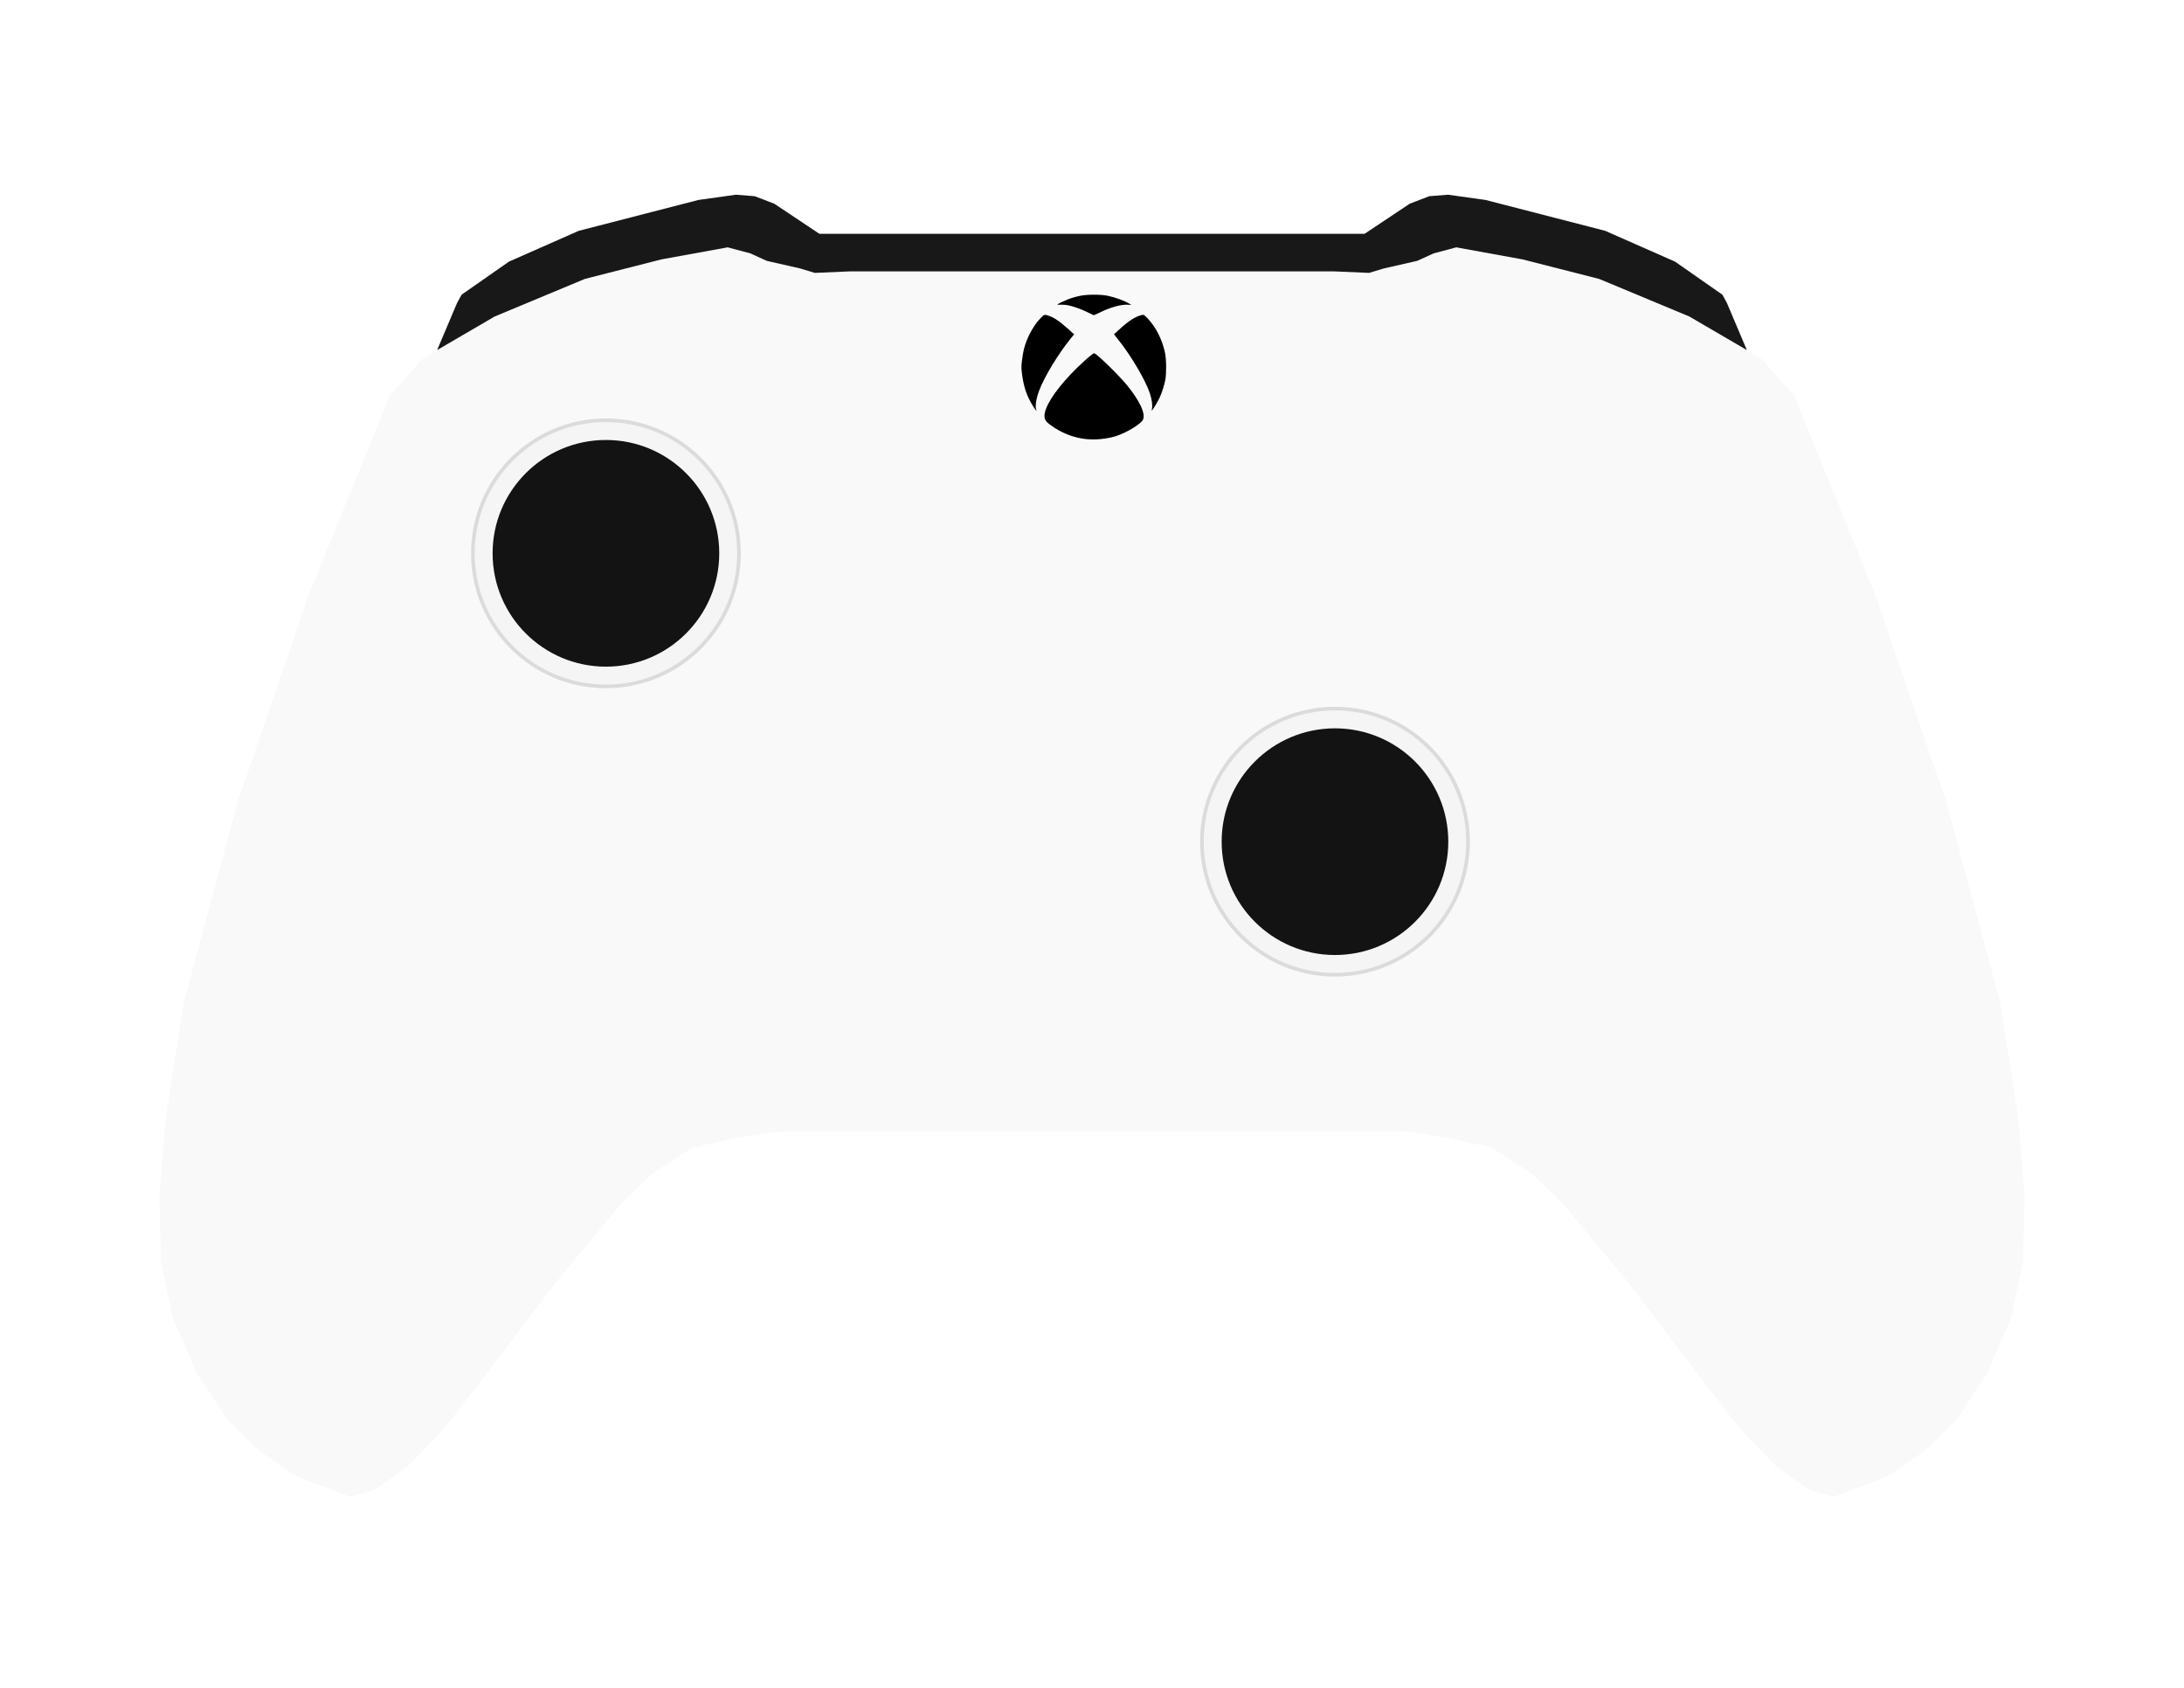
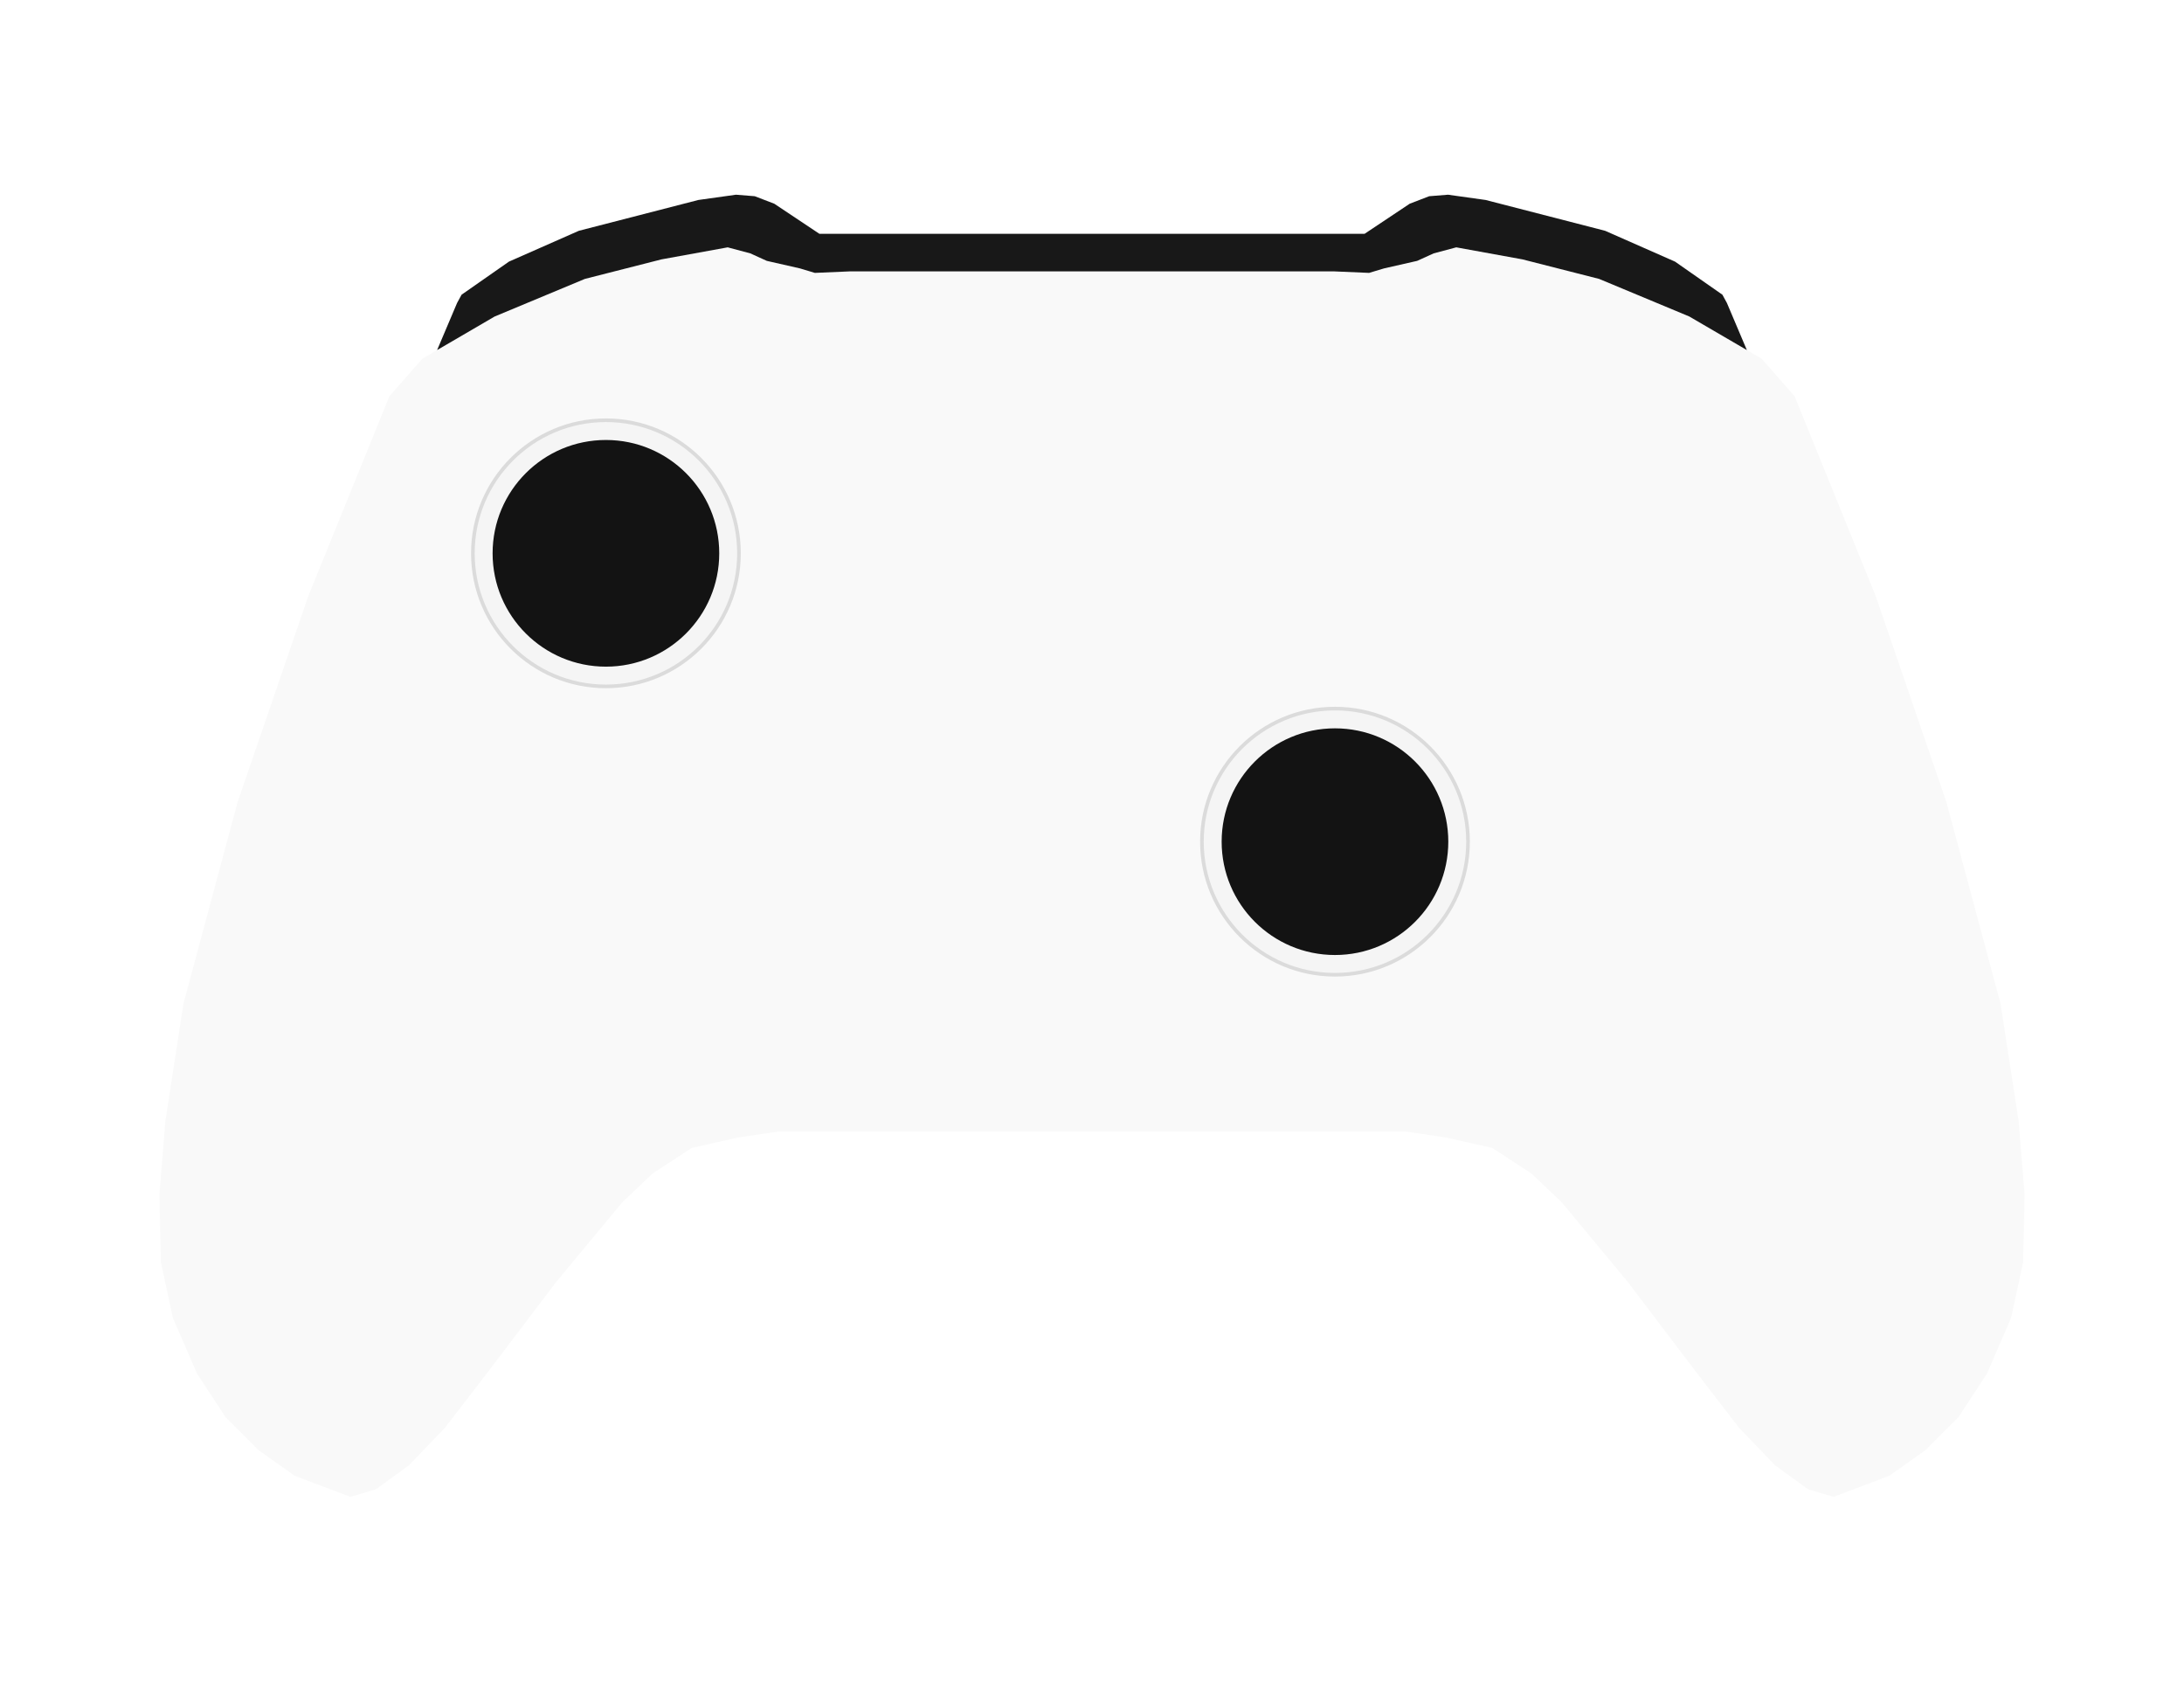
<svg xmlns="http://www.w3.org/2000/svg" width="19.413cm" height="15cm" viewBox="0 0 194.13 150" version="1.1" id="svg8">
  <defs id="defs2" />
  <g id="layer1" transform="translate(0,-147)">
    <path style="fill:#f9f9f9;fill-opacity:1;stroke:none;stroke-width:0.265px;stroke-linecap:butt;stroke-linejoin:miter;stroke-opacity:1" d="m 64.683,168.982 -5.88,1.069 -6.816,1.737 -8.018,3.341 -6.414,3.741 -2.94,3.341 -7.216,17.774 -6.281,18.308 -4.811,17.907 -1.604,10.424 -0.534,6.548 0.133,6.014 1.069,4.945 2.138,4.944 2.539,3.875 2.94,2.94 3.208,2.272 4.944,1.871 2.272,-0.668 2.94,-2.138 3.208,-3.341 4.009,-5.212 5.88,-7.751 5.88,-7.083 2.673,-2.539 3.475,-2.272 4.142,-0.935 3.608,-0.535 h 27.838 27.838 l 3.608,0.535 4.142,0.935 3.475,2.272 2.673,2.539 5.88,7.083 5.88,7.751 4.009,5.212 3.208,3.341 2.94,2.138 2.272,0.668 4.944,-1.871 3.208,-2.272 2.94,-2.94 2.539,-3.875 2.138,-4.944 1.069,-4.945 0.133,-6.014 -0.534,-6.548 -1.604,-10.424 -4.811,-17.907 -6.281,-18.308 -7.216,-17.774 -2.94,-3.341 -6.414,-3.741 -8.018,-3.341 -6.816,-1.737 -5.88,-1.069 -2.005,0.534 -1.47,0.668 -2.94,0.668 -1.336,0.401 -3.074,-0.133 H 97.064 75.508 l -3.074,0.133 -1.336,-0.401 -2.94,-0.668 -1.47,-0.668 z" id="path828" />
    <path style="opacity:1;vector-effect:none;fill:#181818;fill-opacity:1;stroke:none;stroke-width:0.265px;stroke-linecap:butt;stroke-linejoin:miter;stroke-miterlimit:4;stroke-dasharray:none;stroke-dashoffset:0;stroke-opacity:1" d="m 65.418,164.305 -3.341,0.468 -10.624,2.739 -6.214,2.74 -4.21,2.94 -0.401,0.735 -1.774,4.186 5.115,-2.983 8.018,-3.341 6.816,-1.737 5.88,-1.069 2.005,0.534 1.47,0.668 2.94,0.668 1.336,0.401 3.074,-0.133 h 21.556 21.556 l 3.074,0.133 1.336,-0.401 2.94,-0.668 1.47,-0.668 2.005,-0.534 5.88,1.069 6.816,1.737 8.018,3.341 5.115,2.983 -1.774,-4.186 -0.401,-0.735 -4.21,-2.94 -6.214,-2.74 -10.624,-2.739 -3.341,-0.468 -1.671,0.134 -1.737,0.668 -4.009,2.673 H 119.957 97.064 74.171 72.835 l -4.009,-2.673 -1.737,-0.668 z" id="path844" />
    <circle style="opacity:1;vector-effect:none;fill:#f5f5f5;fill-opacity:1;stroke:#dbdbdb;stroke-width:0.323px;stroke-linecap:butt;stroke-linejoin:miter;stroke-miterlimit:4;stroke-dasharray:none;stroke-dashoffset:0;stroke-opacity:1" id="path899" cx="53.859" cy="196.177" r="11.827" />
    <circle r="10.073" cy="196.177" cx="53.859" id="circle901" style="opacity:1;vector-effect:none;fill:#131313;fill-opacity:1;stroke:none;stroke-width:0.288px;stroke-linecap:butt;stroke-linejoin:miter;stroke-miterlimit:4;stroke-dasharray:none;stroke-dashoffset:0;stroke-opacity:1" />
    <circle r="11.827" cy="221.805" cx="118.662" id="circle961" style="opacity:1;vector-effect:none;fill:#f5f5f5;fill-opacity:1;stroke:#dbdbdb;stroke-width:0.323px;stroke-linecap:butt;stroke-linejoin:miter;stroke-miterlimit:4;stroke-dasharray:none;stroke-dashoffset:0;stroke-opacity:1" />
    <circle style="opacity:1;vector-effect:none;fill:#131313;fill-opacity:1;stroke:none;stroke-width:0.288px;stroke-linecap:butt;stroke-linejoin:miter;stroke-miterlimit:4;stroke-dasharray:none;stroke-dashoffset:0;stroke-opacity:1" id="circle963" cx="118.662" cy="221.805" r="10.073" />
-     <g transform="matrix(0.03454376,0,0,0.0345248,90.73784,173.6183)" id="g4146">
-       <path id="path4148" d="M 169.188,359.449 C 140.505,356.702 111.465,346.401 86.519,330.125 65.614,316.486 60.894,310.88 60.894,299.691 c 0,-22.475 24.712,-61.84 66.992,-106.716 24.012,-25.486 57.46,-55.36 61.078,-54.551 7.031,1.572 63.25,56.411 84.297,82.225 33.281,40.821 48.581,74.245 40.808,89.147 -5.909,11.328 -42.572,33.467 -69.508,41.972 -22.2,7.01 -51.355,9.981 -75.372,7.681 z M 32.66,276.323 C 15.289,249.673 6.513,223.437 2.275,185.491 c -1.399,-12.53 -0.898,-19.697 3.177,-45.415 5.079,-32.054 23.333,-69.136 45.267,-91.958 9.342,-9.72 10.176,-9.957 21.563,-6.12 13.828,4.658 28.596,14.857 51.498,35.567 l 13.363,12.083 -7.297,8.964 C 95.974,140.224 60.217,199.208 46.741,235.701 c -7.326,19.839 -10.281,39.753 -7.129,48.044 2.128,5.598 0.173,3.511 -6.953,-7.422 z m 304.915,4.533 c 1.716,-8.377 -0.454,-23.763 -5.541,-39.28 -11.017,-33.606 -47.84,-96.124 -81.653,-138.631 L 239.737,89.564 251.253,78.99 c 15.036,-13.807 25.476,-22.074 36.74,-29.095 8.889,-5.54 21.591,-10.445 27.051,-10.445 3.366,0 15.217,12.299 24.784,25.721 14.817,20.788 25.718,45.987 31.24,72.22 3.568,16.95 3.866,53.231 0.575,70.139 -2.701,13.876 -8.403,31.875 -13.966,44.082 -4.168,9.147 -14.535,26.91 -19.078,32.691 -2.336,2.972 -2.338,2.965 -1.024,-3.448 z M 172.259,33.105 c -15.601,-7.923 -39.67,-16.427 -52.965,-18.715 -4.661,-0.802 -12.612,-1.249 -17.669,-0.994 -10.97,0.554 -10.48,-0.02 7.118,-8.334 14.63,-6.912 26.834,-10.977 43.4,-14.455 18.636,-3.913 53.666,-3.959 72.005,-0.094 19.808,4.174 43.133,12.854 56.276,20.942 l 3.906,2.404 -8.962,-0.453 c -17.81,-0.899 -43.766,6.296 -71.633,19.857 -8.405,4.091 -15.718,7.358 -16.25,7.26 -0.532,-0.098 -7.384,-3.436 -15.227,-7.419 z" style="fill:#000000" />
-     </g>
  </g>
</svg>
